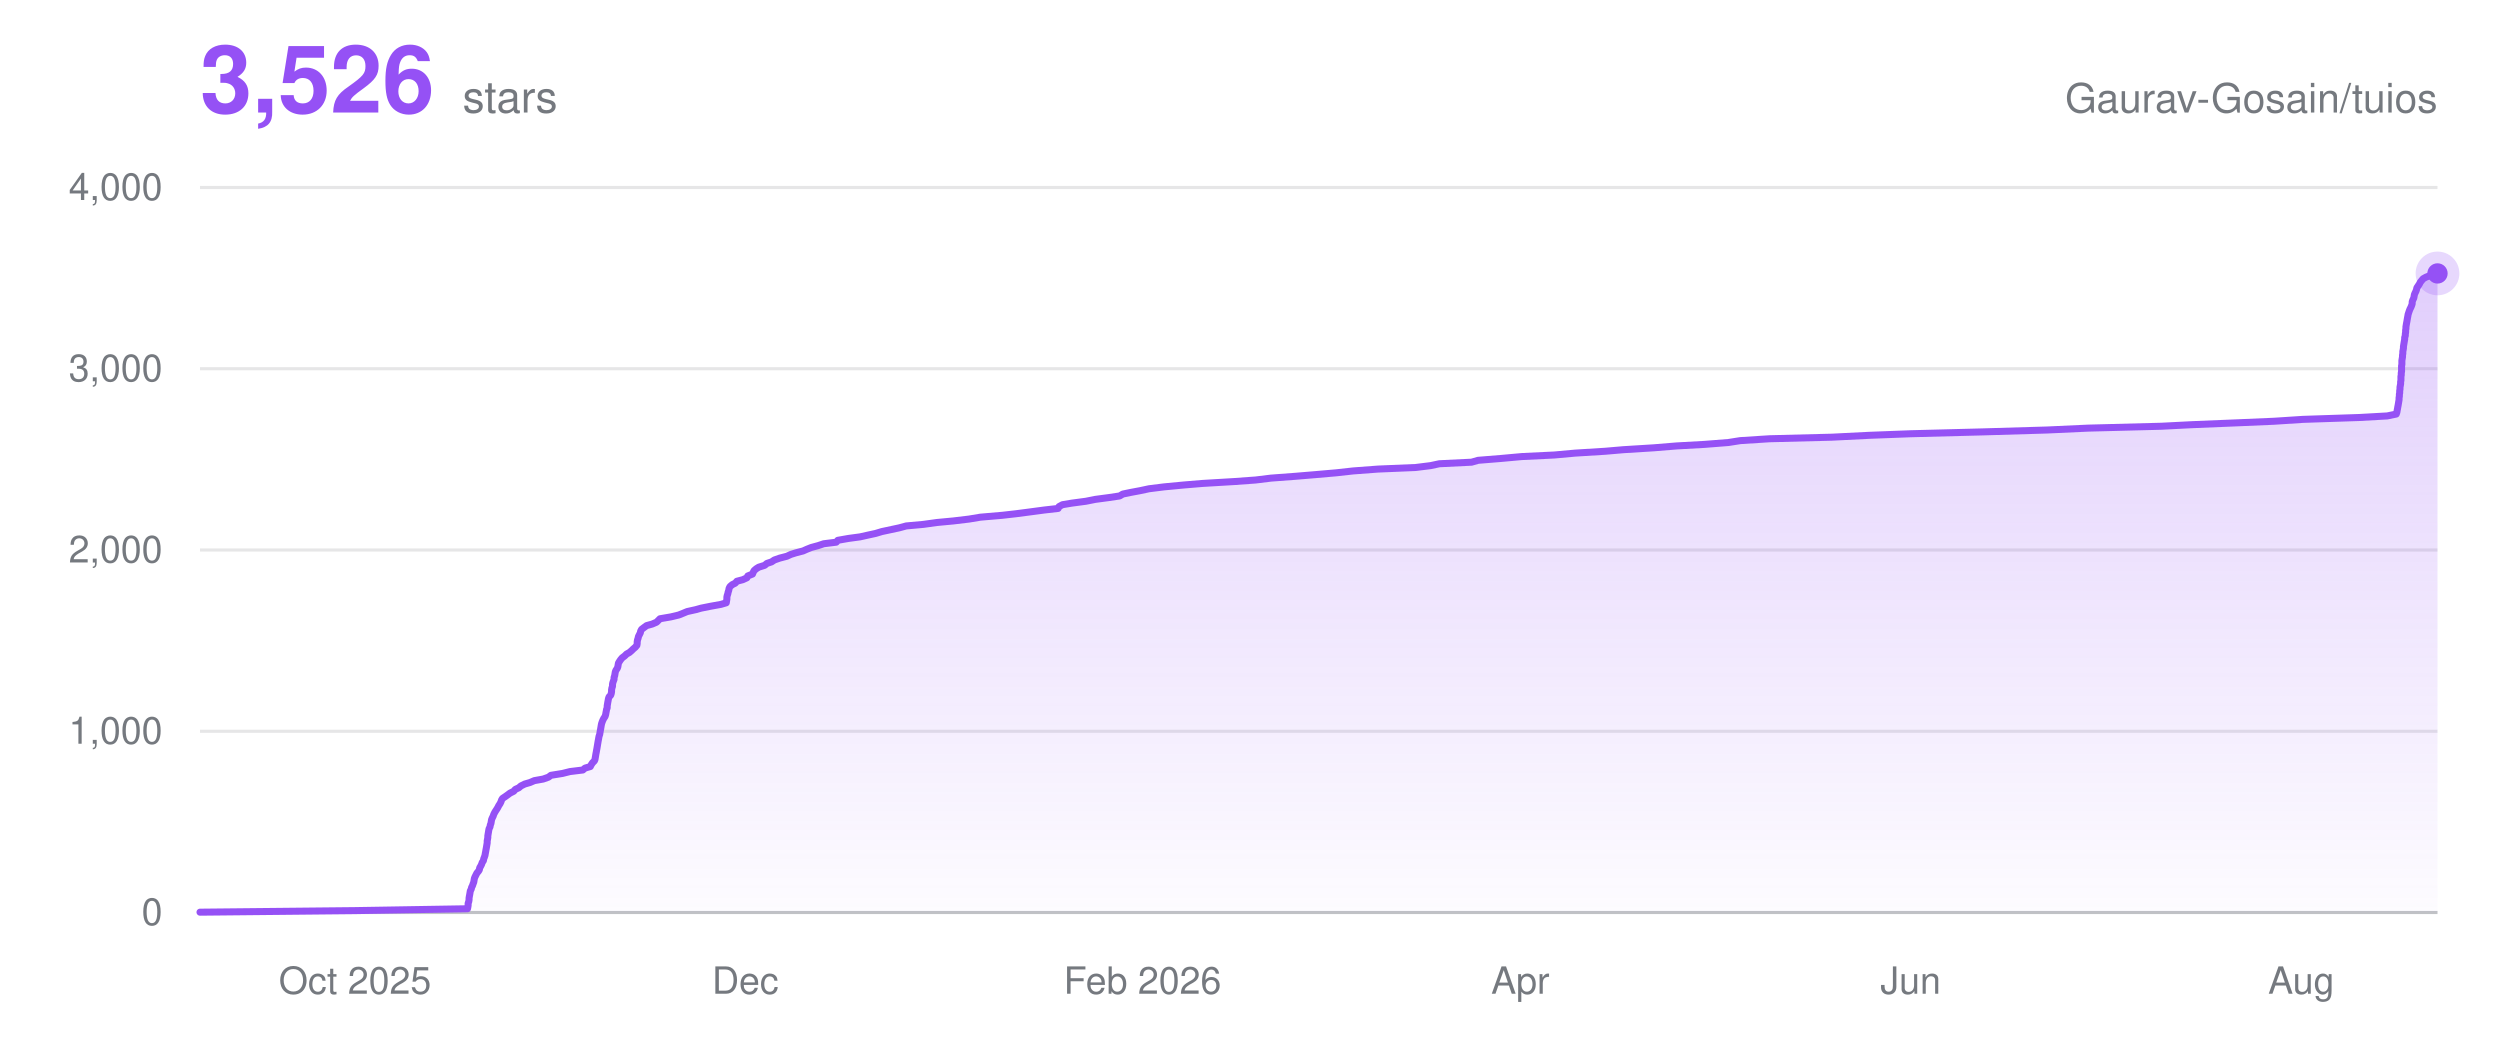
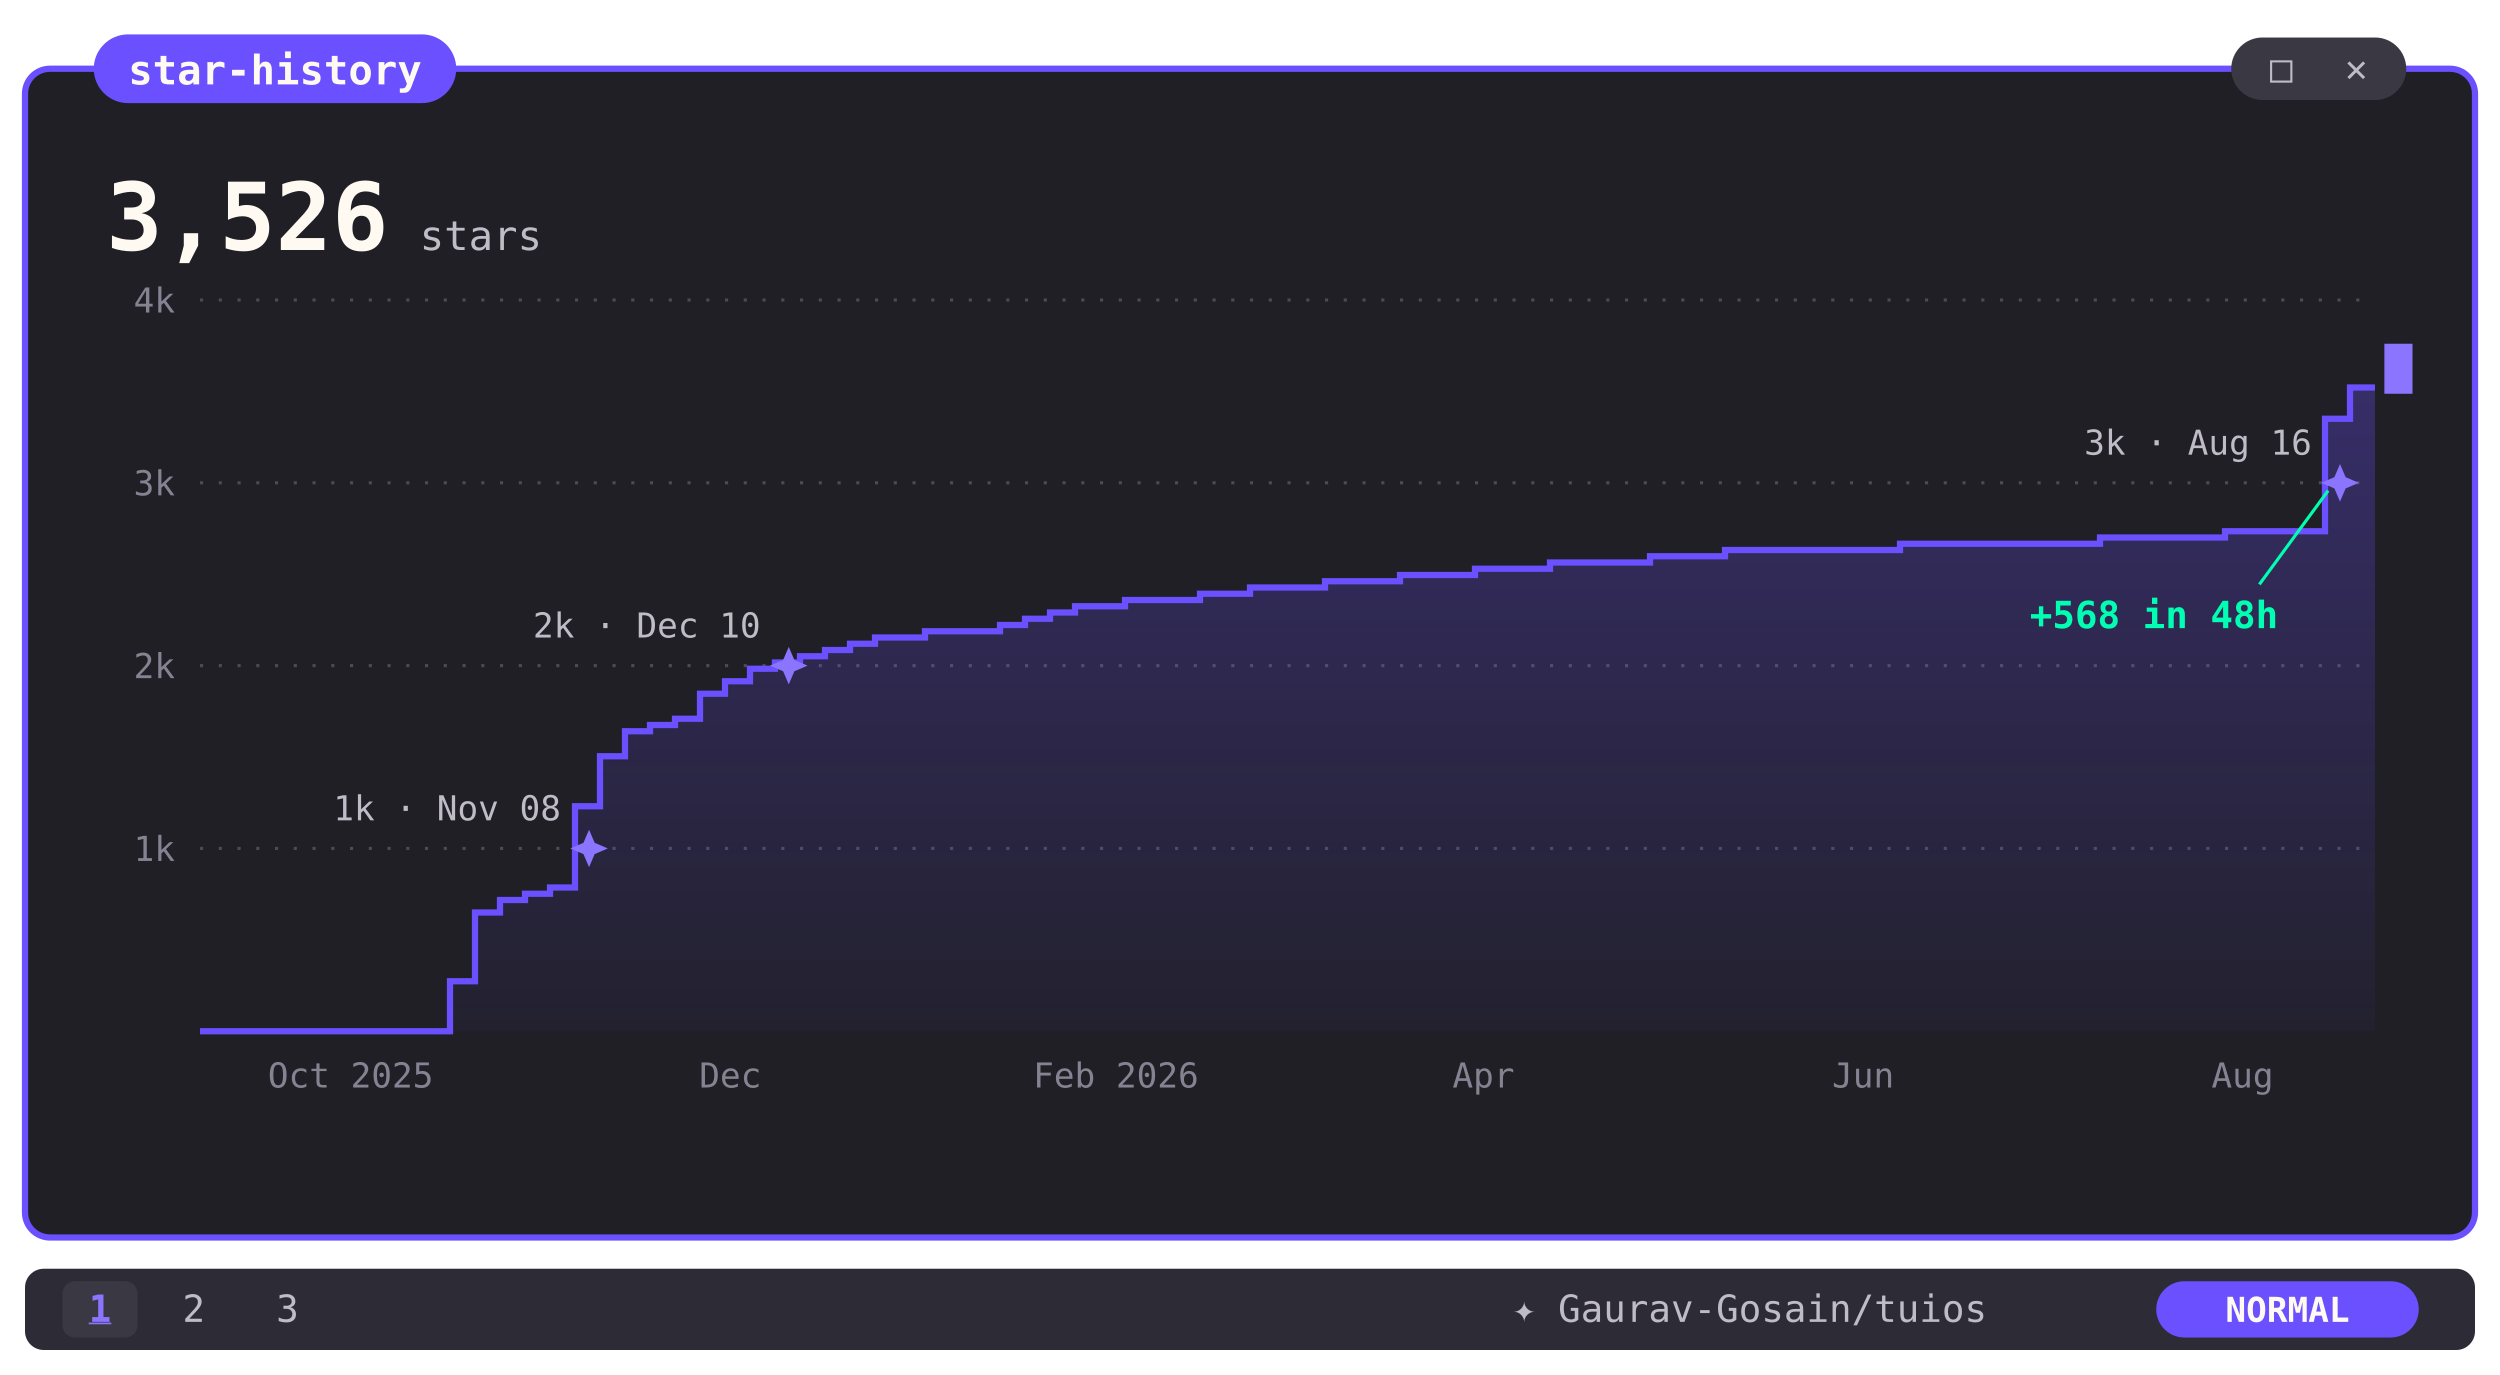
- <svg xmlns="http://www.w3.org/2000/svg" viewBox="0 0 800 340" width="800" height="340" role="img" aria-label="Gaurav-Gosain/tuios star history: 3,526 stars">
+ <svg xmlns="http://www.w3.org/2000/svg" viewBox="0 0 800 440" width="800" height="440" role="img" aria-label="Gaurav-Gosain/tuios star history: 3,526 stars">
  <defs>
    <linearGradient id="fade" x1="0" y1="0" x2="0" y2="1">
-       <stop offset="0" stop-color="#9551f5" stop-opacity="0.28" />
-       <stop offset="1" stop-color="#9551f5" stop-opacity="0.02" />
+       <stop offset="0" stop-color="#6B50FF" stop-opacity="0.30" />
+       <stop offset="1" stop-color="#6B50FF" stop-opacity="0.04" />
    </linearGradient>
  </defs>
-   <style>text{font-family:ui-sans-serif,system-ui,-apple-system,Segoe UI,Helvetica,Arial,sans-serif}</style>
-   <text x="64" y="36" fill="#9551f5" font-size="30" font-weight="700">3,526<tspan dx="9" fill="#75797f" font-size="14" font-weight="500">stars</tspan>
+   <style>text{font-family:ui-monospace,SFMono-Regular,Menlo,Consolas,monospace}</style>
+   <rect x="8" y="22" width="784" height="374" rx="8" fill="#201F26" />
+   <rect x="8" y="22" width="784" height="374" rx="8" fill="none" stroke="#6B50FF" stroke-width="2" />
+   <rect x="30" y="11" width="116" height="22" rx="11" fill="#6B50FF" />
+   <text x="88" y="27" font-size="13" font-weight="700" fill="#FFFAF1" text-anchor="middle">star-history</text>
+   <rect x="714" y="12" width="56" height="20" rx="10" fill="#3A3943" />
+   <text x="730" y="26" font-size="12" fill="#BFBCC8" text-anchor="middle">□</text>
+   <text x="754" y="26" font-size="12" fill="#BFBCC8" text-anchor="middle">✕</text>
+   <text x="34" y="80" font-size="30" font-weight="700" fill="#FFFAF1">3,526<tspan dx="10" font-size="13" font-weight="500" fill="#BFBCC8">stars</tspan>
  </text>
-   <text x="780" y="36" fill="#75797f" font-size="13" text-anchor="end">Gaurav-Gosain/tuios</text>
-   <line x1="64" y1="292.0" x2="780" y2="292.0" stroke="#75797f" stroke-opacity="0.45" />
-   <text x="52" y="296.0" fill="#75797f" font-size="12" text-anchor="end">0</text>
-   <line x1="64" y1="234.0" x2="780" y2="234.0" stroke="#75797f" stroke-opacity="0.18" />
-   <text x="52" y="238.0" fill="#75797f" font-size="12" text-anchor="end">1,000</text>
-   <line x1="64" y1="176.0" x2="780" y2="176.0" stroke="#75797f" stroke-opacity="0.18" />
-   <text x="52" y="180.0" fill="#75797f" font-size="12" text-anchor="end">2,000</text>
-   <line x1="64" y1="118.0" x2="780" y2="118.0" stroke="#75797f" stroke-opacity="0.18" />
-   <text x="52" y="122.0" fill="#75797f" font-size="12" text-anchor="end">3,000</text>
-   <line x1="64" y1="60.0" x2="780" y2="60.0" stroke="#75797f" stroke-opacity="0.18" />
-   <text x="52" y="64.0" fill="#75797f" font-size="12" text-anchor="end">4,000</text>
-   <text x="113.6" y="318" fill="#75797f" font-size="12" text-anchor="middle">Oct 2025</text>
-   <text x="238.5" y="318" fill="#75797f" font-size="12" text-anchor="middle">Dec</text>
-   <text x="365.6" y="318" fill="#75797f" font-size="12" text-anchor="middle">Feb 2026</text>
-   <text x="486.5" y="318" fill="#75797f" font-size="12" text-anchor="middle">Apr</text>
-   <text x="611.4" y="318" fill="#75797f" font-size="12" text-anchor="middle">Jun</text>
-   <text x="736.4" y="318" fill="#75797f" font-size="12" text-anchor="middle">Aug</text>
-   <path d="M 64.0,292.0 L 64.0,291.9 113.4,291.4 149.6,290.8 149.7,290.3 149.8,289.7 149.8,289.1 150.0,288.5 150.1,287.9 150.1,287.4 150.2,286.8 150.3,286.3 150.4,285.7 150.5,285.1 150.8,284.5 150.9,284.0 151.2,283.4 151.4,282.8 151.6,282.3 151.7,281.7 151.8,281.1 152.0,280.6 152.3,280.0 152.6,279.4 153.1,278.8 153.4,278.3 153.5,277.7 153.8,277.2 154.1,276.6 154.3,276.0 154.7,275.4 154.8,274.8 155.0,274.3 155.2,273.7 155.3,273.1 155.4,272.6 155.5,272.0 155.6,271.5 155.7,270.9 155.8,270.3 155.9,269.7 155.9,269.1 156.0,268.6 156.1,268.0 156.1,267.5 156.2,266.9 156.3,266.3 156.4,265.7 156.5,265.2 156.8,264.6 156.9,264.0 157.1,263.5 157.2,262.9 157.3,262.3 157.5,261.8 157.8,261.2 158.0,260.6 158.3,260.0 158.6,259.5 159.0,258.9 159.3,258.4 159.6,257.8 160.0,257.2 160.3,256.6 160.5,256.0 160.8,255.5 161.7,254.9 162.4,254.4 163.2,253.8 164.4,253.2 164.9,252.6 166.0,252.1 166.7,251.5 167.9,250.9 169.6,250.4 171.0,249.8 173.8,249.3 175.5,248.7 176.3,248.1 180.0,247.5 182.4,246.9 186.5,246.4 187.2,245.8 188.9,245.3 189.2,244.7 189.6,244.1 190.2,243.5 190.4,243.0 190.5,242.4 190.6,241.8 190.7,241.2 190.8,240.7 190.9,240.1 191.0,239.6 191.1,239.0 191.2,238.4 191.3,237.8 191.4,237.2 191.5,236.7 191.6,236.1 191.7,235.6 191.9,235.0 192.0,234.4 192.1,233.8 192.2,233.3 192.3,232.7 192.4,232.1 192.5,231.6 192.7,231.0 192.9,230.5 193.2,229.9 193.6,229.3 193.8,228.7 193.9,228.1 194.0,227.6 194.1,227.0 194.3,226.5 194.3,225.9 194.4,225.3 194.5,224.7 194.6,224.2 194.7,223.6 194.9,223.0 195.4,222.5 195.6,221.9 195.7,221.3 195.7,220.8 195.8,220.2 196.0,219.6 196.0,219.0 196.1,218.5 196.3,217.9 196.5,217.4 196.5,216.8 196.7,216.2 196.8,215.6 196.9,215.0 197.1,214.5 197.5,213.9 197.7,213.4 197.8,212.8 197.9,212.2 198.2,211.7 198.6,211.1 199.1,210.5 199.9,209.9 200.5,209.3 201.4,208.8 202.1,208.2 202.6,207.7 203.3,207.1 203.8,206.5 203.9,205.9 203.9,205.4 204.0,204.8 204.2,204.2 204.3,203.7 204.6,203.1 204.9,202.5 205.0,202.0 205.3,201.4 206.1,200.8 206.9,200.2 208.7,199.7 210.1,199.1 210.6,198.6 211.2,198.0 214.7,197.4 217.2,196.8 218.7,196.2 219.9,195.7 222.6,195.1 224.4,194.6 227.4,194.0 230.7,193.4 232.4,192.9 232.5,192.3 232.6,191.7 232.6,191.1 232.7,190.6 232.9,190.0 233.0,189.5 233.2,188.9 233.3,188.3 233.6,187.7 234.3,187.1 235.3,186.6 235.8,186.0 237.7,185.5 239.0,184.9 239.3,184.3 240.8,183.7 241.0,183.2 241.3,182.6 242.0,182.0 242.8,181.5 244.7,180.9 245.4,180.3 246.9,179.8 247.8,179.2 249.5,178.6 251.8,178.0 253.1,177.4 254.7,176.9 257.0,176.3 258.1,175.8 259.6,175.2 261.8,174.6 263.6,174.0 267.6,173.5 268.1,172.9 271.5,172.3 275.2,171.8 277.9,171.2 280.2,170.7 282.2,170.1 285.0,169.5 287.8,168.9 290.0,168.3 295.5,167.8 299.8,167.2 305.1,166.7 310.1,166.1 313.7,165.5 320.7,164.9 325.1,164.4 329.7,163.8 334.2,163.2 338.6,162.7 338.9,162.1 340.0,161.5 343.0,161.0 347.5,160.4 350.5,159.8 355.0,159.2 358.3,158.7 359.3,158.1 361.7,157.6 364.9,157.0 367.7,156.4 372.5,155.8 378.8,155.2 384.8,154.7 394.9,154.1 401.8,153.6 406.7,153.0 414.7,152.4 420.7,151.9 427.6,151.3 433.0,150.7 441.0,150.1 453.0,149.6 457.8,149.0 460.6,148.4 470.9,147.9 473.0,147.3 480.4,146.7 487.0,146.1 497.4,145.6 504.0,145.0 513.7,144.4 519.5,143.9 529.2,143.3 536.5,142.7 545.5,142.2 553.1,141.6 556.9,141.0 566.3,140.4 586.2,139.9 598.2,139.3 611.4,138.8 634.7,138.2 655.1,137.6 668.2,137.0 691.6,136.4 701.4,135.9 716.0,135.3 727.7,134.8 736.9,134.2 755.0,133.6 763.9,133.1 766.8,132.5 767.0,131.9 767.1,131.3 767.2,130.8 767.3,130.2 767.4,129.7 767.5,129.1 767.6,128.5 767.7,127.9 767.7,127.3 767.8,126.8 767.8,126.2 767.9,125.7 767.9,125.1 768.0,124.5 768.0,123.9 768.1,123.4 768.2,122.8 768.2,122.2 768.3,121.7 768.3,121.1 768.3,120.5 768.4,120.0 768.4,119.4 768.5,118.8 768.5,118.2 768.5,117.7 768.5,117.1 768.6,116.6 768.6,116.0 768.6,115.4 768.7,114.8 768.8,114.2 768.8,113.7 768.9,113.1 768.9,112.5 769.0,112.0 769.1,111.4 769.1,110.9 769.2,110.3 769.3,109.7 769.4,109.1 769.5,108.5 769.5,108.0 769.7,107.4 769.7,106.9 769.8,106.3 769.8,105.7 769.9,105.1 769.9,104.6 770.0,104.0 770.1,103.4 770.2,102.9 770.3,102.3 770.4,101.7 770.5,101.2 770.6,100.6 770.8,100.0 771.0,99.4 771.2,98.9 771.5,98.3 771.7,97.8 771.9,97.2 771.9,96.6 772.1,96.0 772.4,95.4 772.5,94.9 772.6,94.3 772.8,93.8 773.1,93.2 773.3,92.6 773.4,92.1 773.8,91.5 774.2,90.9 774.5,90.3 774.9,89.8 775.4,89.2 776.3,88.7 777.8,88.1 780.0,87.5 L 780.0,292.0 Z" fill="url(#fade)" />
-   <polyline points="64.0,291.9 113.4,291.4 149.6,290.8 149.7,290.3 149.8,289.7 149.8,289.1 150.0,288.5 150.1,287.9 150.1,287.4 150.2,286.8 150.3,286.3 150.4,285.7 150.5,285.1 150.8,284.5 150.9,284.0 151.2,283.4 151.4,282.8 151.6,282.3 151.7,281.7 151.8,281.1 152.0,280.6 152.3,280.0 152.6,279.4 153.1,278.8 153.4,278.3 153.5,277.7 153.8,277.2 154.1,276.6 154.3,276.0 154.7,275.4 154.8,274.8 155.0,274.3 155.2,273.7 155.3,273.1 155.4,272.6 155.5,272.0 155.6,271.5 155.7,270.9 155.8,270.3 155.9,269.7 155.9,269.1 156.0,268.6 156.1,268.0 156.1,267.5 156.2,266.9 156.3,266.3 156.4,265.7 156.5,265.2 156.8,264.6 156.9,264.0 157.1,263.5 157.2,262.9 157.3,262.3 157.5,261.8 157.8,261.2 158.0,260.6 158.3,260.0 158.6,259.5 159.0,258.9 159.3,258.4 159.6,257.8 160.0,257.2 160.3,256.6 160.5,256.0 160.8,255.5 161.7,254.9 162.4,254.4 163.2,253.8 164.4,253.2 164.9,252.6 166.0,252.1 166.7,251.5 167.9,250.9 169.6,250.4 171.0,249.8 173.8,249.3 175.5,248.7 176.3,248.1 180.0,247.5 182.4,246.9 186.5,246.4 187.2,245.8 188.9,245.3 189.2,244.7 189.6,244.1 190.2,243.5 190.4,243.0 190.5,242.4 190.6,241.8 190.7,241.2 190.8,240.7 190.9,240.1 191.0,239.6 191.1,239.0 191.2,238.4 191.3,237.8 191.4,237.2 191.5,236.7 191.6,236.1 191.7,235.6 191.9,235.0 192.0,234.4 192.1,233.8 192.2,233.3 192.3,232.7 192.4,232.1 192.5,231.6 192.7,231.0 192.9,230.5 193.2,229.9 193.6,229.3 193.8,228.7 193.9,228.1 194.0,227.6 194.1,227.0 194.3,226.5 194.3,225.9 194.4,225.3 194.5,224.7 194.6,224.2 194.7,223.6 194.9,223.0 195.4,222.5 195.6,221.9 195.7,221.3 195.7,220.8 195.8,220.2 196.0,219.6 196.0,219.0 196.1,218.5 196.3,217.9 196.5,217.4 196.5,216.8 196.7,216.2 196.8,215.6 196.9,215.0 197.1,214.5 197.5,213.9 197.7,213.4 197.8,212.8 197.9,212.2 198.2,211.7 198.6,211.1 199.1,210.5 199.9,209.9 200.5,209.3 201.4,208.8 202.1,208.2 202.6,207.7 203.3,207.1 203.8,206.5 203.9,205.9 203.9,205.4 204.0,204.8 204.2,204.2 204.3,203.7 204.6,203.1 204.9,202.5 205.0,202.0 205.3,201.4 206.1,200.8 206.9,200.2 208.7,199.7 210.1,199.1 210.6,198.6 211.2,198.0 214.7,197.4 217.2,196.8 218.7,196.2 219.9,195.7 222.6,195.1 224.4,194.6 227.4,194.0 230.7,193.4 232.4,192.9 232.5,192.3 232.6,191.7 232.6,191.1 232.7,190.6 232.9,190.0 233.0,189.5 233.2,188.9 233.3,188.3 233.6,187.7 234.3,187.1 235.3,186.6 235.8,186.0 237.7,185.5 239.0,184.9 239.3,184.3 240.8,183.7 241.0,183.2 241.3,182.6 242.0,182.0 242.8,181.5 244.7,180.9 245.4,180.3 246.9,179.8 247.8,179.2 249.5,178.6 251.8,178.0 253.1,177.4 254.7,176.9 257.0,176.3 258.1,175.8 259.6,175.2 261.8,174.6 263.6,174.0 267.6,173.5 268.1,172.9 271.5,172.3 275.2,171.8 277.9,171.2 280.2,170.7 282.2,170.1 285.0,169.5 287.8,168.9 290.0,168.3 295.5,167.8 299.8,167.2 305.1,166.7 310.1,166.1 313.7,165.5 320.7,164.9 325.1,164.4 329.7,163.8 334.2,163.2 338.6,162.7 338.9,162.1 340.0,161.5 343.0,161.0 347.5,160.4 350.5,159.8 355.0,159.2 358.3,158.7 359.3,158.1 361.7,157.6 364.9,157.0 367.7,156.4 372.5,155.8 378.8,155.2 384.8,154.7 394.9,154.1 401.8,153.6 406.7,153.0 414.7,152.4 420.7,151.9 427.6,151.3 433.0,150.7 441.0,150.1 453.0,149.6 457.8,149.0 460.6,148.4 470.9,147.9 473.0,147.3 480.4,146.7 487.0,146.1 497.4,145.6 504.0,145.0 513.7,144.4 519.5,143.9 529.2,143.3 536.5,142.7 545.5,142.2 553.1,141.6 556.9,141.0 566.3,140.4 586.2,139.9 598.2,139.3 611.4,138.8 634.7,138.2 655.1,137.6 668.2,137.0 691.6,136.4 701.4,135.9 716.0,135.3 727.7,134.8 736.9,134.2 755.0,133.6 763.9,133.1 766.8,132.5 767.0,131.9 767.1,131.3 767.2,130.8 767.3,130.2 767.4,129.7 767.5,129.1 767.6,128.5 767.7,127.9 767.7,127.3 767.8,126.8 767.8,126.2 767.9,125.7 767.9,125.1 768.0,124.5 768.0,123.9 768.1,123.4 768.2,122.8 768.2,122.2 768.3,121.7 768.3,121.1 768.3,120.5 768.4,120.0 768.4,119.4 768.5,118.8 768.5,118.2 768.5,117.7 768.5,117.1 768.6,116.6 768.6,116.0 768.6,115.4 768.7,114.8 768.8,114.2 768.8,113.7 768.9,113.1 768.9,112.5 769.0,112.0 769.1,111.4 769.1,110.9 769.2,110.3 769.3,109.7 769.4,109.1 769.5,108.5 769.5,108.0 769.7,107.4 769.7,106.9 769.8,106.3 769.8,105.7 769.9,105.1 769.9,104.6 770.0,104.0 770.1,103.4 770.2,102.9 770.3,102.3 770.4,101.7 770.5,101.2 770.6,100.6 770.8,100.0 771.0,99.4 771.2,98.9 771.5,98.3 771.7,97.8 771.9,97.2 771.9,96.6 772.1,96.0 772.4,95.4 772.5,94.9 772.6,94.3 772.8,93.8 773.1,93.2 773.3,92.6 773.4,92.1 773.8,91.5 774.2,90.9 774.5,90.3 774.9,89.8 775.4,89.2 776.3,88.7 777.8,88.1 780.0,87.5" fill="none" stroke="#9551f5" stroke-width="2.25" stroke-linecap="round" stroke-linejoin="round" />
-   <circle cx="780.0" cy="87.5" r="7" fill="#9551f5" fill-opacity="0.22" />
-   <circle cx="780.0" cy="87.5" r="3.25" fill="#9551f5" />
+   <line x1="64" y1="271.5" x2="760" y2="271.5" stroke="#4D4B4F" stroke-dasharray="1 5" />
+   <text x="56" y="275.5" font-size="11" fill="#858392" text-anchor="end">1k</text>
+   <line x1="64" y1="213.0" x2="760" y2="213.0" stroke="#4D4B4F" stroke-dasharray="1 5" />
+   <text x="56" y="217.0" font-size="11" fill="#858392" text-anchor="end">2k</text>
+   <line x1="64" y1="154.5" x2="760" y2="154.5" stroke="#4D4B4F" stroke-dasharray="1 5" />
+   <text x="56" y="158.5" font-size="11" fill="#858392" text-anchor="end">3k</text>
+   <line x1="64" y1="96.0" x2="760" y2="96.0" stroke="#4D4B4F" stroke-dasharray="1 5" />
+   <text x="56" y="100.0" font-size="11" fill="#858392" text-anchor="end">4k</text>
+   <text x="112.2" y="348" font-size="11" fill="#858392" text-anchor="middle">Oct 2025</text>
+   <text x="233.7" y="348" font-size="11" fill="#858392" text-anchor="middle">Dec</text>
+   <text x="357.1" y="348" font-size="11" fill="#858392" text-anchor="middle">Feb 2026</text>
+   <text x="474.7" y="348" font-size="11" fill="#858392" text-anchor="middle">Apr</text>
+   <text x="596.2" y="348" font-size="11" fill="#858392" text-anchor="middle">Jun</text>
+   <text x="717.6" y="348" font-size="11" fill="#858392" text-anchor="middle">Aug</text>
+   <path d="M 64 330 L 64 330 L 72 330 L 72 330 L 80 330 L 80 330 L 88 330 L 88 330 L 96 330 L 96 330 L 104 330 L 104 330 L 112 330 L 112 330 L 120 330 L 120 330 L 128 330 L 128 330 L 136 330 L 136 330 L 144 330 L 144 314 L 152 314 L 152 292 L 160 292 L 160 288 L 168 288 L 168 286 L 176 286 L 176 284 L 184 284 L 184 258 L 192 258 L 192 242 L 200 242 L 200 234 L 208 234 L 208 232 L 216 232 L 216 230 L 224 230 L 224 222 L 232 222 L 232 218 L 240 218 L 240 214 L 248 214 L 248 212 L 256 212 L 256 210 L 264 210 L 264 208 L 272 208 L 272 206 L 280 206 L 280 204 L 288 204 L 288 204 L 296 204 L 296 202 L 304 202 L 304 202 L 312 202 L 312 202 L 320 202 L 320 200 L 328 200 L 328 198 L 336 198 L 336 196 L 344 196 L 344 194 L 352 194 L 352 194 L 360 194 L 360 192 L 368 192 L 368 192 L 376 192 L 376 192 L 384 192 L 384 190 L 392 190 L 392 190 L 400 190 L 400 188 L 408 188 L 408 188 L 416 188 L 416 188 L 424 188 L 424 186 L 432 186 L 432 186 L 440 186 L 440 186 L 448 186 L 448 184 L 456 184 L 456 184 L 464 184 L 464 184 L 472 184 L 472 182 L 480 182 L 480 182 L 488 182 L 488 182 L 496 182 L 496 180 L 504 180 L 504 180 L 512 180 L 512 180 L 520 180 L 520 180 L 528 180 L 528 178 L 536 178 L 536 178 L 544 178 L 544 178 L 552 178 L 552 176 L 560 176 L 560 176 L 568 176 L 568 176 L 576 176 L 576 176 L 584 176 L 584 176 L 592 176 L 592 176 L 600 176 L 600 176 L 608 176 L 608 174 L 616 174 L 616 174 L 624 174 L 624 174 L 632 174 L 632 174 L 640 174 L 640 174 L 648 174 L 648 174 L 656 174 L 656 174 L 664 174 L 664 174 L 672 174 L 672 172 L 680 172 L 680 172 L 688 172 L 688 172 L 696 172 L 696 172 L 704 172 L 704 172 L 712 172 L 712 170 L 720 170 L 720 170 L 728 170 L 728 170 L 736 170 L 736 170 L 744 170 L 744 134 L 752 134 L 752 124 L 760 124 L 760 330 Z" fill="url(#fade)" />
+   <path d="M 64 330 L 72 330 L 72 330 L 80 330 L 80 330 L 88 330 L 88 330 L 96 330 L 96 330 L 104 330 L 104 330 L 112 330 L 112 330 L 120 330 L 120 330 L 128 330 L 128 330 L 136 330 L 136 330 L 144 330 L 144 314 L 152 314 L 152 292 L 160 292 L 160 288 L 168 288 L 168 286 L 176 286 L 176 284 L 184 284 L 184 258 L 192 258 L 192 242 L 200 242 L 200 234 L 208 234 L 208 232 L 216 232 L 216 230 L 224 230 L 224 222 L 232 222 L 232 218 L 240 218 L 240 214 L 248 214 L 248 212 L 256 212 L 256 210 L 264 210 L 264 208 L 272 208 L 272 206 L 280 206 L 280 204 L 288 204 L 288 204 L 296 204 L 296 202 L 304 202 L 304 202 L 312 202 L 312 202 L 320 202 L 320 200 L 328 200 L 328 198 L 336 198 L 336 196 L 344 196 L 344 194 L 352 194 L 352 194 L 360 194 L 360 192 L 368 192 L 368 192 L 376 192 L 376 192 L 384 192 L 384 190 L 392 190 L 392 190 L 400 190 L 400 188 L 408 188 L 408 188 L 416 188 L 416 188 L 424 188 L 424 186 L 432 186 L 432 186 L 440 186 L 440 186 L 448 186 L 448 184 L 456 184 L 456 184 L 464 184 L 464 184 L 472 184 L 472 182 L 480 182 L 480 182 L 488 182 L 488 182 L 496 182 L 496 180 L 504 180 L 504 180 L 512 180 L 512 180 L 520 180 L 520 180 L 528 180 L 528 178 L 536 178 L 536 178 L 544 178 L 544 178 L 552 178 L 552 176 L 560 176 L 560 176 L 568 176 L 568 176 L 576 176 L 576 176 L 584 176 L 584 176 L 592 176 L 592 176 L 600 176 L 600 176 L 608 176 L 608 174 L 616 174 L 616 174 L 624 174 L 624 174 L 632 174 L 632 174 L 640 174 L 640 174 L 648 174 L 648 174 L 656 174 L 656 174 L 664 174 L 664 174 L 672 174 L 672 172 L 680 172 L 680 172 L 688 172 L 688 172 L 696 172 L 696 172 L 704 172 L 704 172 L 712 172 L 712 170 L 720 170 L 720 170 L 728 170 L 728 170 L 736 170 L 736 170 L 744 170 L 744 134 L 752 134 L 752 124 L 760 124" fill="none" stroke="#6B50FF" stroke-width="2" />
+   <path d="M 188.5 265.5 l 1.8 4.2 4.2 1.8 -4.2 1.8 -1.8 4.2 -1.8 -4.2 -4.2 -1.8 4.2 -1.8 z" fill="#8B75FF" />
+   <text x="179.5" y="262.5" font-size="11" fill="#BFBCC8" text-anchor="end">1k · Nov 08</text>
+   <path d="M 252.4 207.0 l 1.8 4.2 4.2 1.8 -4.2 1.8 -1.8 4.2 -1.8 -4.2 -4.2 -1.8 4.2 -1.8 z" fill="#8B75FF" />
+   <text x="243.4" y="204.0" font-size="11" fill="#BFBCC8" text-anchor="end">2k · Dec 10</text>
+   <path d="M 748.8 148.5 l 1.8 4.2 4.2 1.8 -4.2 1.8 -1.8 4.2 -1.8 -4.2 -4.2 -1.8 4.2 -1.8 z" fill="#8B75FF" />
+   <text x="739.8" y="145.5" font-size="11" fill="#BFBCC8" text-anchor="end">3k · Aug 16</text>
+   <line x1="723" y1="187" x2="745" y2="157" stroke="#00FFB2" stroke-width="1" />
+   <text x="729" y="201" font-size="12" font-weight="700" fill="#00FFB2" text-anchor="end">+568 in 48h</text>
+   <rect x="763" y="110" width="9" height="16" fill="#8B75FF">
+     <animate attributeName="opacity" values="1;1;0;0;1" keyTimes="0;0.5;0.5;0.95;1" dur="1.2s" repeatCount="indefinite" />
+   </rect>
+   <rect x="8" y="406" width="784" height="26" rx="6" fill="#2D2C36" />
+   <rect x="20" y="410" width="24" height="18" rx="4" fill="#3A3943" />
+   <text x="32" y="423" font-size="12" font-weight="700" fill="#8B75FF" text-anchor="middle" text-decoration="underline">1</text>
+   <text x="62" y="423" font-size="12" fill="#BFBCC8" text-anchor="middle">2</text>
+   <text x="92" y="423" font-size="12" fill="#BFBCC8" text-anchor="middle">3</text>
+   <text x="560" y="423" font-size="12" fill="#BFBCC8" text-anchor="middle">✦ Gaurav-Gosain/tuios</text>
+   <rect x="690" y="410" width="84" height="18" rx="9" fill="#6B50FF" />
+   <text x="732" y="423" font-size="11" font-weight="700" fill="#FFFAF1" text-anchor="middle">NORMAL</text>
</svg>
